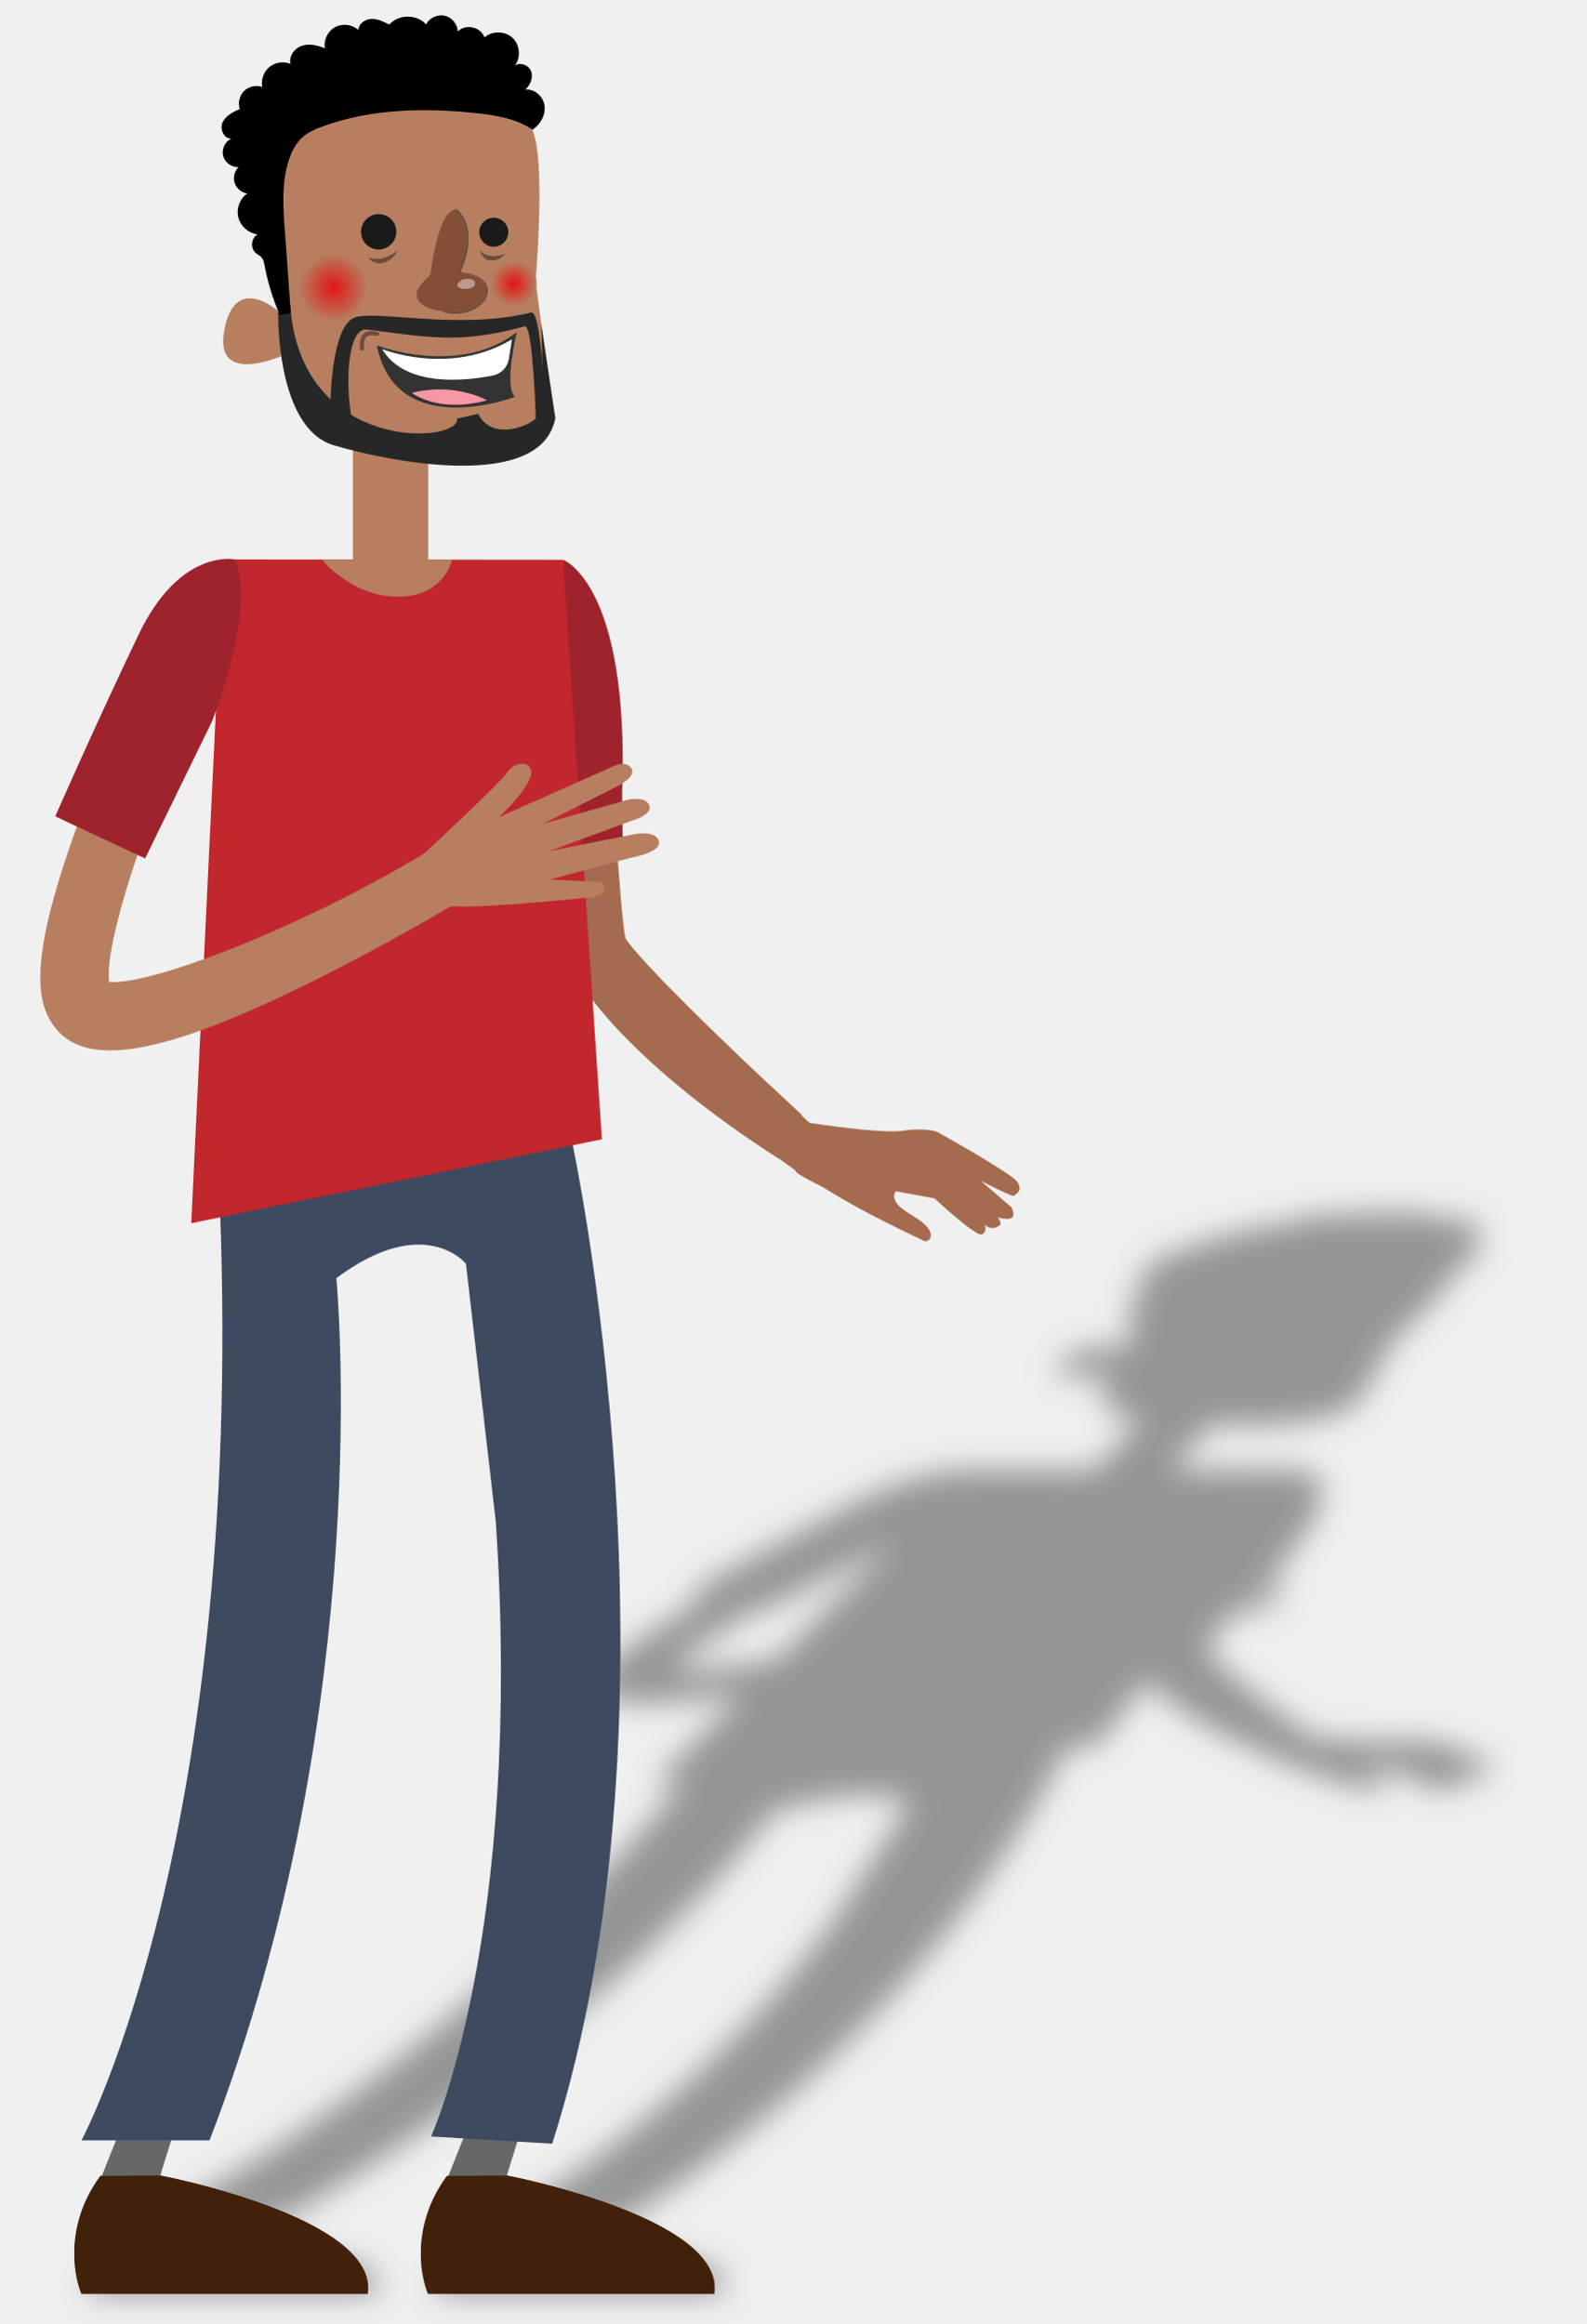
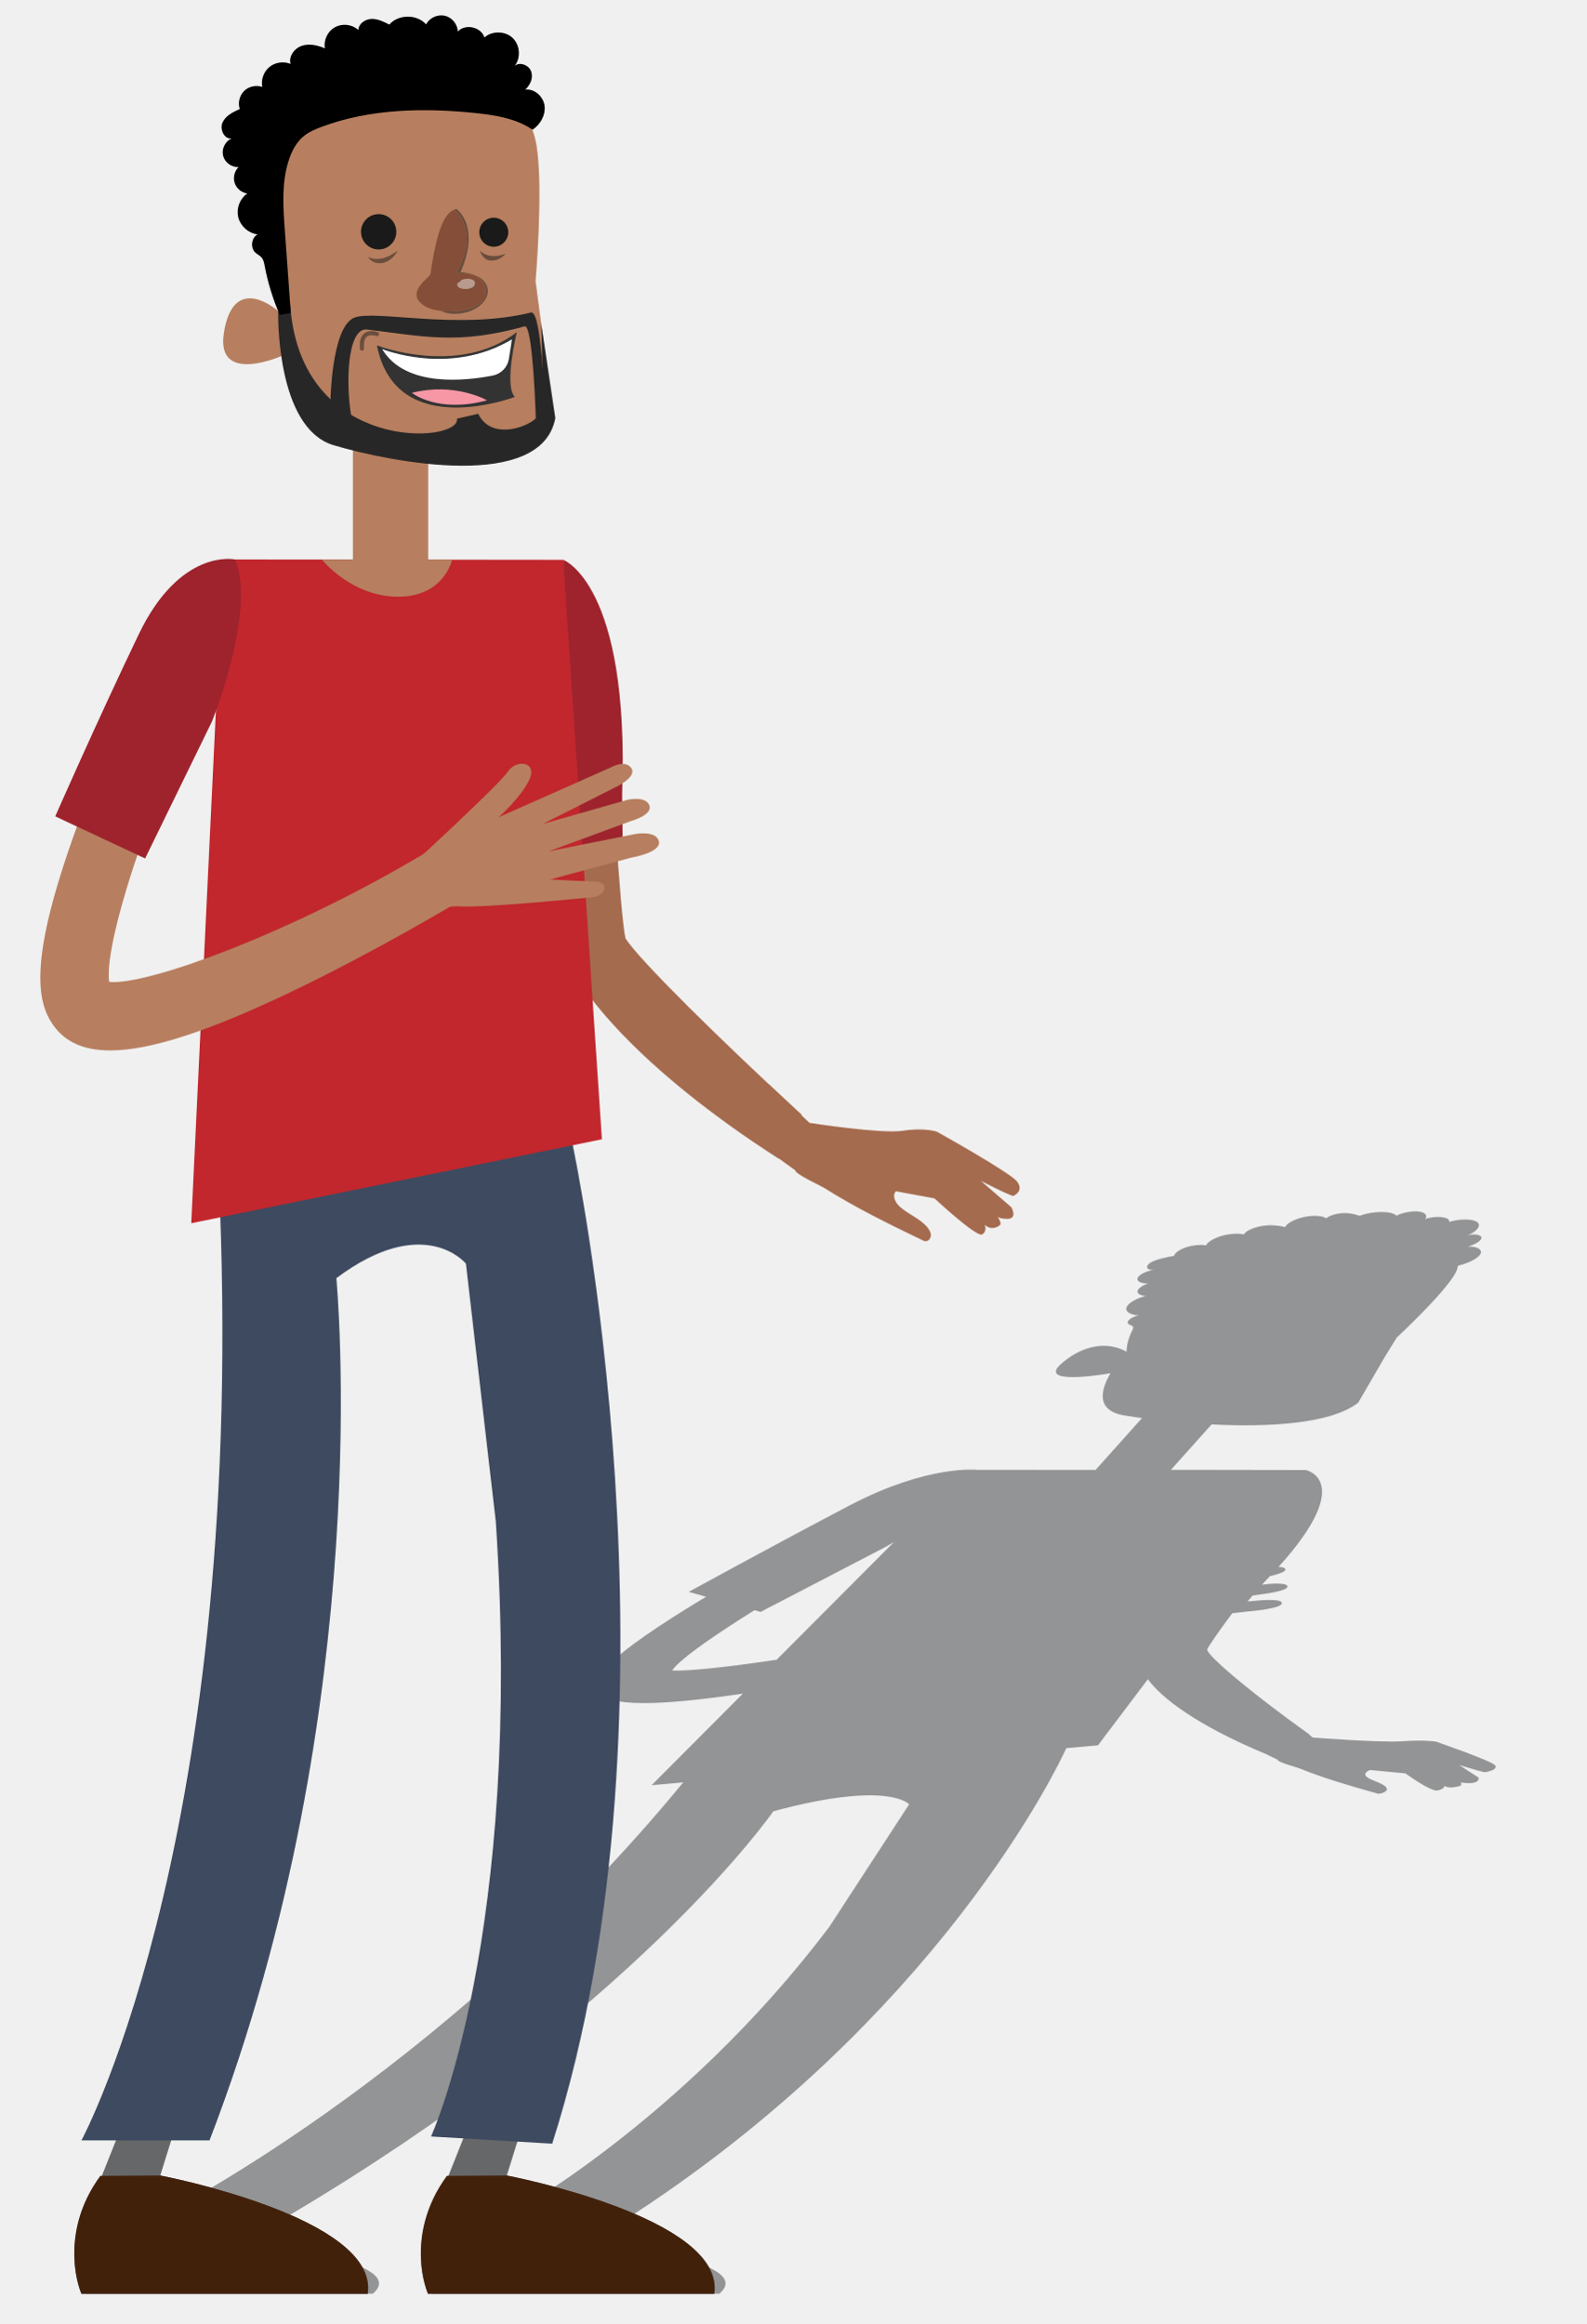
<svg xmlns="http://www.w3.org/2000/svg" width="207px" height="303px" viewBox="0 0 207 303" version="1.1">
  <defs>
-     <filter x="-3.3%" y="-4.3%" width="106.5%" height="108.5%" filterUnits="objectBoundingBox" id="filter-1">
+     <filter x="-3.3%" y="-4.3%" width="106.5%" height="108.5%" filterUnits="objectBoundingBox">
      <feGaussianBlur stdDeviation="2" in="SourceGraphic" />
    </filter>
-     <radialGradient cx="50%" cy="50%" fx="50%" fy="50%" r="50%" id="radialGradient-2">
+     <radialGradient cx="50%" cy="50%" fx="50%" fy="50%" r="50%">
      <stop stop-color="#E31515" offset="0%" />
      <stop stop-color="#B77F5F" offset="100%" />
    </radialGradient>
  </defs>
-   <g id="Page-1" stroke="none" stroke-width="1" fill-rule="evenodd">
-     <g id="etienne-blush">
-       <path d="M141.244,191.722 L142.911,191.721 L148.965,184.962 C148.131,184.85 147.382,184.739 146.74,184.636 C142.851,184.007 143.588,181.267 144.855,179.116 C143.21,179.392 135.028,180.645 138.648,177.686 C143.1,174.043 146.563,176.075 146.943,176.318 C146.964,175.417 147.22,174.474 147.699,173.515 C147.789,173.334 147.887,173.144 147.759,173.006 C147.651,172.883 147.386,172.816 147.229,172.712 C146.794,172.412 147.503,171.785 148.521,171.572 C147.402,171.505 146.746,171.068 146.945,170.522 C147.143,169.975 148.182,169.358 149.444,169.035 C148.742,168.987 148.311,168.726 148.384,168.384 C148.452,168.047 149.019,167.648 149.781,167.401 C148.846,167.429 148.224,167.116 148.389,166.693 C148.548,166.275 149.478,165.795 150.466,165.624 C149.436,165.7 149.375,165.063 150.156,164.641 C150.935,164.218 152.094,163.994 153.15,163.804 C153.23,163.42 153.865,162.968 154.728,162.683 C155.587,162.403 156.631,162.303 157.314,162.436 C157.53,161.985 158.353,161.486 159.367,161.196 C160.381,160.907 161.547,160.831 162.28,161.011 C162.423,160.541 163.655,160.037 164.767,159.885 C165.88,159.733 166.851,159.852 167.619,160.047 C167.882,159.538 168.935,158.983 170.112,158.736 C171.292,158.484 172.512,158.555 173.005,158.907 C173.391,158.512 174.502,158.237 175.336,158.223 C176.166,158.213 176.776,158.394 177.343,158.574 C179.111,157.923 181.527,157.919 182.153,158.56 C182.957,158.156 184.216,157.923 185.065,158.023 C185.913,158.123 186.269,158.55 185.891,159.006 C187.307,158.498 189.202,158.717 189.033,159.372 C190.416,158.949 192.097,158.959 192.683,159.396 C193.271,159.833 192.68,160.636 191.404,161.135 C192.315,160.859 193.299,161.078 193.248,161.472 C193.197,161.866 192.379,162.322 191.467,162.603 C192.746,162.527 193.451,163.035 193.088,163.61 C192.72,164.189 191.499,164.764 190.198,165.087 C190.135,165.393 190.032,165.721 189.847,166.056 C188.35,168.759 182.193,174.465 182.193,174.465 L180.593,177.056 L177.169,182.954 C173.548,185.764 165.347,186.155 158.038,185.792 L152.733,191.716 L155.869,191.714 C155.869,191.714 160.691,191.722 170.335,191.738 C170.335,191.738 176.964,193.089 166.768,204.385 C167.191,204.385 167.548,204.45 167.656,204.645 C167.842,204.982 166.656,205.346 165.655,205.587 C165.453,205.8 165.245,206.017 165.031,206.237 L164.626,206.701 L165.442,206.602 C165.442,206.602 168.009,206.351 167.942,206.954 C167.877,207.557 164.645,207.928 164.645,207.928 L163.391,208.117 L162.723,208.883 L164.4,208.735 C164.4,208.735 167.443,208.469 167.195,209.172 C166.942,209.88 162.659,210.194 162.659,210.194 L160.739,210.414 C158.919,212.864 157.683,214.632 157.454,215.182 C157.835,216.265 162.835,220.374 168.083,224.256 C169.016,224.945 169.836,225.541 170.644,226.118 L171.212,226.626 C171.212,226.626 179.953,227.32 182.931,227.115 C185.914,226.906 187.324,227.168 187.324,227.168 C187.324,227.168 194.722,229.728 195.042,230.27 C195.361,230.811 194.206,231.054 193.781,231.149 C193.59,231.191 192.018,230.735 190.343,230.217 L192.869,231.856 C192.869,231.856 193.076,232.574 191.696,232.574 C190.914,232.569 190.643,232.502 190.549,232.445 C190.614,232.583 190.697,232.859 190.4,232.954 C190.003,233.077 188.932,233.315 188.415,232.939 C188.415,232.939 188.439,233.334 187.54,233.538 C186.646,233.738 183.327,231.305 183.327,231.305 L178.7,230.863 C177.924,231.177 178.003,231.567 178.318,231.799 C178.999,232.298 180.357,232.55 180.81,233.12 C180.921,233.263 180.973,233.429 180.791,233.609 C180.61,233.79 180.133,233.97 179.762,233.961 C175.948,232.892 172.498,231.88 169.493,230.645 C169.185,230.521 166.511,229.799 166.717,229.567 L165.248,228.835 C155.976,224.977 151.514,221.452 149.73,219.026 L143.223,227.643 L139.092,228.012 C138.112,230.157 122.431,263.436 81.007,289.878 L76.579,289.75 L73.318,291.85 C73.318,291.85 99.553,294.424 93.824,299.175 L56.481,299.175 C56.481,299.175 56.404,295.603 65.477,291.873 L69.704,289.55 L65.601,289.432 C65.601,289.432 88.805,276.98 108.169,251.332 L118.585,235.346 C118.585,235.346 115.995,232.168 100.875,236.249 C100.875,236.249 82.686,262.596 36.49,289.674 L31.491,289.674 L28.113,291.85 C28.113,291.85 54.347,294.424 48.619,299.175 L11.275,299.175 C11.275,299.175 11.199,295.603 20.271,291.873 L24.284,289.674 L19.783,289.674 C19.783,289.674 57.232,271.295 89.123,232.476 L84.997,232.844 L96.898,220.904 C91.325,221.729 87.076,222.137 84.015,222.137 C80.311,222.137 78.347,221.538 77.881,220.355 C77.316,218.911 78.747,216.298 92.105,208.264 L89.835,207.633 C89.835,207.633 100.555,201.743 110.812,196.36 C121.07,190.978 127.536,191.714 127.536,191.714 L141.244,191.722 Z M116.629,201.11 C115.958,201.515 115.547,201.752 115.547,201.752 L99.222,210.241 L98.421,210.019 C92.366,213.789 88.409,216.672 87.682,217.89 C89.658,217.99 94.613,217.477 101.304,216.484 L116.629,201.11 Z" id="!shadow" fill="#666768" opacity="0.67" filter="url(#filter-1)" />
-       <g id="!etienne" transform="translate(5, 2)">
-         <path d="M75.583,277.165 L77.017,281.755 C77.017,281.755 48.476,287.175 49.951,297.175 L87.294,297.175 C87.294,297.175 90.57,290.155 84.837,282.315 L81.398,273.665 L76.157,276.535 L75.583,277.165" id="Fill-1188" fill="#666768" transform="translate(69.06121, 285.42) scale(-1, 1) translate(-69.06121, -285.42) " />
-         <path d="M77.017,281.755 C77.017,281.755 48.476,287.175 49.951,297.175 L87.294,297.175 C87.294,297.175 90.57,289.655 84.837,281.805 L77.017,281.755" id="Fill-1189" fill="#42210B" transform="translate(69.06121, 289.465) scale(-1, 1) translate(-69.06121, -289.465) " />
-         <path d="M30.379,277.165 L31.812,281.755 C31.812,281.755 3.272,287.175 4.746,297.175 L42.09,297.175 C42.09,297.175 45.365,290.155 39.633,282.315 L36.193,273.665 L30.952,276.535 L30.379,277.165" id="Fill-1190" fill="#666768" transform="translate(23.85588, 285.42) scale(-1, 1) translate(-23.85588, -285.42) " />
-         <path d="M31.812,281.755 C31.812,281.755 3.272,287.175 4.746,297.175 L42.09,297.175 C42.09,297.175 45.365,289.655 39.633,281.805 L31.812,281.755" id="Fill-1191" fill="#42210B" transform="translate(23.85588, 289.465) scale(-1, 1) translate(-23.85588, -289.465) " />
-         <path d="M11.885,147.145 C11.885,147.145 -3.825,220.065 14.519,277.605 L30.325,276.665 C30.325,276.665 18.272,250.455 21.876,196.465 L25.776,162.815 C25.776,162.815 31.212,156.125 42.677,164.715 C42.677,164.715 37.272,220.175 59.219,277.175 L75.926,277.175 C75.926,277.175 53.323,235.515 58.237,147.345 L11.885,147.145" id="Fill-1192" fill="#3D4A60" transform="translate(40.77382, 212.375) scale(-1, 1) translate(-40.77382, -212.375) " />
-         <path d="M68.88,149.138 L65.902,143.388 C75.838,134.278 87.315,123.018 88.885,120.368 C89.556,117.418 90.777,97.798 91.575,80.238 L99.567,80.598 C99.045,92.088 97.695,119.238 96.451,123.008 C95.183,126.838 87.486,137.208 68.88,149.138" id="Fill-1555" fill="#A56B4E" transform="translate(82.73439, 114.6885) scale(-1, 1) translate(-82.73439, -114.6885) " />
-         <path d="M75.641,71.018 C75.641,71.018 66.961,74.168 67.961,101.538 L67.881,108.738 L76.23,108.778 L75.641,71.018" id="Fill-1556" fill="#9E232D" transform="translate(72.0555, 89.89847) scale(-1, 1) translate(-72.0555, -89.89847) " />
-         <polyline id="Fill-1558" fill="#C1272D" transform="translate(46.72789, 114.2585) scale(-1, 1) translate(-46.72789, -114.2585) " points="24.986 71.018 69.348 70.968 73.512 157.548 19.944 146.598 24.986 71.018" />
-         <polygon id="Fill-1559" fill="#B77F5F" transform="translate(45.94039, 64.66347) scale(-1, 1) translate(-45.94039, -64.66347) " points="41.032 73.078 50.849 73.078 50.849 56.248 41.032 56.248" />
-         <path d="M59.333,44.348 C59.333,44.348 58.534,54.388 52.615,55.928 C46.697,57.458 35.505,59.648 29.166,57.608 C22.828,55.578 24.243,50.978 24.243,50.978 L26.398,34.658 C26.398,34.658 25.35,22.648 26.274,16.958 C27.199,11.278 33.004,6.668 34.269,5.048 C35.534,3.418 45.477,-0.072 52.122,4.178 C58.767,8.428 63.185,11.098 62.925,13.728 C62.664,16.348 59.933,38.608 59.933,38.608 C59.933,38.608 65.796,33.308 67.059,41.438 C68.134,48.348 59.333,44.348 59.333,44.348" id="Fill-1560" fill="#B77F5F" transform="translate(45.62879, 30.29205) scale(-1, 1) translate(-45.62879, -30.29205) " />
-         <path d="M42.118,27.858 C42.322,26.608 43.506,25.748 44.762,25.958 C46.018,26.158 46.87,27.348 46.666,28.598 C46.462,29.858 45.278,30.708 44.022,30.508 C42.766,30.298 41.913,29.118 42.118,27.858" id="Fill-1561" fill="#1A1A1A" transform="translate(44.39201, 28.23225) scale(-1, 1) translate(-44.39201, -28.23225) " />
-         <path d="M57.539,27.988 C57.706,26.958 58.678,26.248 59.71,26.418 C60.742,26.588 61.442,27.558 61.274,28.588 C61.106,29.628 60.134,30.328 59.102,30.158 C58.071,29.988 57.37,29.018 57.539,27.988" id="Fill-1562" fill="#1A1A1A" transform="translate(59.40651, 28.2886) scale(-1, 1) translate(-59.40651, -28.2886) " />
-         <path d="M56.705,38.938 C56.411,38.938 56.12,38.908 55.838,38.868 C55.088,38.748 54.398,38.478 53.864,38.128 C52.879,37.498 52.354,36.608 52.457,35.758 C52.679,33.928 55.063,33.568 56.001,33.498 C53.436,27.588 56.354,25.398 56.481,25.308 C56.525,25.278 56.575,25.258 56.625,25.258 C56.701,25.258 56.776,25.298 56.824,25.368 C56.824,25.368 53.415,27.938 56.598,33.618 C56.598,33.618 56.492,33.608 56.314,33.608 C55.444,33.608 52.861,33.788 52.716,35.838 C52.573,37.838 55.129,38.608 57.444,38.608 C57.854,38.608 58.256,38.588 58.634,38.538 C58.009,38.818 57.349,38.938 56.705,38.938" id="Fill-1563" fill="#6A4D3D" transform="translate(55.53877, 32.09846) scale(-1, 1) translate(-55.53877, -32.09846) " />
-         <path d="M53.445,25.368 C53.445,25.368 50.036,27.938 53.219,33.618 C53.219,33.618 49.512,33.368 49.337,35.838 C49.119,38.898 55.226,39.078 57.111,38.028 C60.203,36.298 56.625,34.208 56.56,33.758 C56.055,30.258 55.194,25.878 53.445,25.368" id="Fill-1566" fill="#844E38" transform="translate(53.84931, 31.98837) scale(-1, 1) translate(-53.84931, -31.98837) " />
-         <path d="M45.33,32.338 C45.142,32.338 44.954,32.318 44.776,32.258 C43.999,32.028 43.397,31.398 43,30.698 C43.576,31.088 44.179,31.468 44.85,31.658 C45.133,31.738 45.429,31.778 45.724,31.778 C46.13,31.778 46.531,31.698 46.883,31.498 C46.593,32.048 45.96,32.338 45.33,32.338" id="Fill-1567" fill="#6A4D3D" transform="translate(44.94139, 31.51846) scale(-1, 1) translate(-44.94139, -31.51846) " />
-         <path d="M59.391,31.988 C58.692,31.988 57.99,31.638 57.585,31.068 C58.045,31.278 58.565,31.398 59.075,31.398 C59.777,31.398 60.459,31.178 60.936,30.668 C60.798,31.218 60.403,31.688 59.89,31.928 C59.726,31.968 59.559,31.988 59.391,31.988" id="Fill-1568" fill="#6A4D3D" transform="translate(59.26039, 31.32847) scale(-1, 1) translate(-59.26039, -31.32847) " />
-         <path d="M55.879,35.698 C55.712,35.698 55.546,35.678 55.383,35.638 C55.167,35.588 54.951,35.498 54.801,35.338 C54.652,35.178 54.585,34.918 54.687,34.728 C54.783,34.538 54.997,34.448 55.203,34.398 C55.339,34.368 55.479,34.358 55.619,34.358 C55.946,34.358 56.273,34.438 56.56,34.588 L56.429,34.618 C56.584,34.748 56.838,34.798 56.933,34.978 C57.004,35.128 56.951,35.308 56.841,35.418 C56.731,35.528 56.576,35.588 56.422,35.628 C56.245,35.678 56.062,35.698 55.879,35.698" id="Fill-1569" fill="#B99A8E" transform="translate(55.8012, 35.02846) scale(-1, 1) translate(-55.8012, -35.02846) " />
-         <path d="M44.159,43.728 C44.151,43.728 44.143,43.728 44.135,43.728 L44.083,43.718 C43.962,43.688 43.879,43.568 43.892,43.438 C43.94,42.908 43.913,42.208 43.509,41.898 C43.331,41.758 43.109,41.718 42.903,41.718 C42.579,41.718 42.295,41.828 42.291,41.828 C42.259,41.838 42.227,41.838 42.195,41.838 C42.087,41.838 41.986,41.778 41.944,41.668 C41.892,41.528 41.962,41.378 42.1,41.318 C42.125,41.318 42.475,41.178 42.901,41.178 C43.202,41.178 43.542,41.248 43.832,41.468 C44.315,41.838 44.515,42.518 44.427,43.488 C44.415,43.628 44.297,43.728 44.159,43.728" id="Fill-1572" fill="#6A4D3D" transform="translate(43.18689, 42.45347) scale(-1, 1) translate(-43.18689, -42.45347) " />
-         <path d="M62.416,43.048 C62.416,43.048 51.741,47.188 44.164,41.318 C44.164,41.318 45.882,48.288 44.428,49.768 C44.428,49.768 59.929,55.688 62.416,43.048" id="Fill-1573" fill="#333333" transform="translate(53.28989, 46.23589) scale(-1, 1) translate(-53.28989, -46.23589) " />
-         <path d="M44.841,42.258 C44.841,42.258 45.036,43.648 45.247,44.858 C45.433,45.928 46.256,46.758 47.319,46.978 C50.776,47.658 58.752,48.608 61.772,43.518 C61.772,43.518 52.992,47.128 44.841,42.258" id="Fill-1574" fill="#FFFFFF" transform="translate(53.30639, 44.89155) scale(-1, 1) translate(-53.30639, -44.89155) " />
-         <path d="M48.722,50.208 C48.722,50.208 52.938,47.808 58.523,49.238 C58.523,49.238 55.13,51.968 48.722,50.208" id="Fill-1575" fill="#F797A5" transform="translate(53.62239, 49.79175) scale(-1, 1) translate(-53.62239, -49.79175) " />
-         <path d="M67.436,38.718 C67.436,38.718 67.773,53.818 60.204,56.068 C52.635,58.318 33.073,62.128 31.281,52.528 L33.139,40.108 C33.139,40.108 32.518,51.378 33.845,52.598 C35.173,53.808 39.665,55.378 41.345,51.968 L44.125,52.608 C43.489,55.808 64.514,57.348 65.864,37.788 L67.436,38.718" id="Fill-1576" fill="#282727" transform="translate(49.35927, 48.26563) scale(-1, 1) translate(-49.35927, -48.26563) " />
-         <path d="M61.214,40.978 C63.86,40.668 64.16,48.708 62.986,53.718 L65.984,50.518 C65.984,50.518 65.888,40.728 62.905,39.448 C60.313,38.328 49.334,41.118 39.82,38.758 C38.428,38.408 38.098,50.308 38.098,50.308 L39.173,53.118 C39.173,53.118 39.533,40.258 40.643,40.568 C49.456,43.008 53.836,41.858 61.214,40.978" id="Fill-1577" fill="#282727" transform="translate(52.04089, 46.23468) scale(-1, 1) translate(-52.04089, -46.23468) " />
-         <path d="M63.834,19.788 C64.375,20.308 64.584,21.148 64.35,21.858 C64.117,22.578 63.452,23.128 62.708,23.228 C63.68,23.908 64.166,25.208 63.875,26.358 C63.585,27.508 62.537,28.428 61.359,28.568 C62.185,29.018 62.333,30.338 61.63,30.968 C61.379,31.188 61.055,31.328 60.836,31.588 C60.585,31.878 60.512,32.278 60.441,32.658 C60.027,34.858 59.365,37.018 58.47,39.068 C57.989,38.988 57.508,38.898 57.026,38.818 C57.289,35.198 57.551,31.578 57.813,27.958 C58.04,24.828 58.254,21.588 57.197,18.628 C56.82,17.568 56.266,16.548 55.411,15.818 C54.715,15.228 53.858,14.858 53.001,14.538 C46.64,12.178 39.655,12.038 32.907,12.748 C30.317,13.018 27.64,13.448 25.489,14.918 C24.477,14.238 23.771,13.028 23.922,11.808 C24.074,10.598 25.234,9.528 26.445,9.688 C25.784,9.098 25.374,8.138 25.676,7.308 C25.978,6.478 27.158,6.018 27.822,6.598 C26.993,5.548 27.121,3.858 28.1,2.938 C29.078,2.018 30.767,1.998 31.772,2.888 C32.19,1.508 34.28,1.048 35.241,2.118 C35.272,1.158 36.01,0.258 36.948,0.048 C37.886,-0.162 38.937,0.328 39.379,1.178 C40.579,-0.172 42.991,-0.162 44.176,1.208 C44.905,0.828 45.677,0.448 46.498,0.468 C47.319,0.498 48.184,1.078 48.217,1.908 C49.024,1.168 50.308,1.018 51.263,1.548 C52.218,2.068 52.774,3.238 52.582,4.308 C53.524,3.898 54.601,3.648 55.578,3.968 C56.554,4.288 57.335,5.348 57.057,6.338 C57.952,5.958 59.05,6.118 59.804,6.728 C60.558,7.338 60.935,8.388 60.747,9.338 C61.549,9.058 62.503,9.268 63.111,9.858 C63.719,10.458 63.95,11.408 63.685,12.218 C64.571,12.618 65.53,13.088 65.931,13.978 C66.333,14.868 65.702,16.208 64.74,16.048 C65.575,16.408 66.075,17.418 65.86,18.298 C65.646,19.188 64.743,19.848 63.834,19.788" id="Fill-1578" fill="#000000" transform="translate(44.97802, 19.53423) scale(-1, 1) translate(-44.97802, -19.53423) " />
-         <path d="M36.983,70.968 L53.983,70.988 C53.983,70.988 50.108,75.828 44.045,75.828 C37.983,75.828 36.983,70.968 36.983,70.968" id="Fill-1579" fill="#B77F5F" transform="translate(45.48289, 73.39847) scale(-1, 1) translate(-45.48289, -73.39847) " />
-         <path d="M45.832,135.008 C40.609,135.008 32.992,132.508 22.337,127.418 C11.109,122.048 0.696,115.788 0.258,115.518 L4.356,109.018 C21.865,119.568 40.985,126.578 45.968,126.068 C46.741,120.618 39.651,99.318 28.899,77.908 L36.119,73.668 C36.353,74.128 41.91,85.228 46.949,97.528 C56.577,121.038 55.694,127.768 53.561,131.258 C52.036,133.748 49.536,135.008 45.832,135.008" id="Fill-1580" fill="#B77F5F" transform="translate(27.60252, 104.3385) scale(-1, 1) translate(-27.60252, -104.3385) " />
-         <path d="M80.968,112.868 C80.968,112.868 67.415,100.438 66.281,98.708 C65.148,96.978 62.399,97.318 63.384,99.598 C64.369,101.868 67.434,104.598 67.434,104.598 L52.896,98.138 C52.896,98.138 50.948,96.988 50.123,98.188 C49.298,99.388 52.33,100.748 52.33,100.748 L61.681,105.468 L50.584,102.308 C50.584,102.308 48.243,101.778 47.769,103.048 C47.294,104.318 50.194,105.098 50.194,105.098 L60.935,109.048 L49.716,106.798 C49.716,106.798 46.911,106.238 46.53,107.718 C46.149,109.208 50.151,109.868 50.151,109.868 L60.727,112.708 L54.465,113.028 C54.465,113.028 53.362,113.148 53.705,114.088 C54.048,115.018 55.468,115.048 55.468,115.048 C55.468,115.048 69.458,116.458 72.622,116.218 C75.785,115.988 80.274,119.028 80.274,119.028 L80.963,113.308 L80.968,112.868" id="Fill-1581" fill="#B77F5F" transform="translate(63.73668, 108.3214) scale(-1, 1) translate(-63.73668, -108.3214) " />
-         <path d="M2.981,70.968 C2.981,70.968 10.106,69.418 15.544,80.748 C20.981,92.078 26.426,104.478 26.426,104.478 L14.703,109.968 L5.981,92.098 C5.981,92.098 0.148,77.528 2.981,70.968" id="Fill-1582" fill="#9E232D" transform="translate(14.31551, 90.4327) scale(-1, 1) translate(-14.31551, -90.4327) " />
-         <path d="M114.313,144.458 C114.313,144.458 104.951,145.918 102.156,145.488 C99.36,145.048 97.716,145.598 97.716,145.598 C97.716,145.598 88.025,150.988 87.22,152.128 C86.416,153.268 87.354,153.778 87.694,153.978 C87.846,154.068 89.827,153.108 91.966,152.018 L87.972,155.468 C87.972,155.468 87.122,156.978 88.502,156.978 C89.289,156.968 89.619,156.828 89.764,156.708 C89.576,156.998 89.246,157.578 89.458,157.778 C89.744,158.038 90.603,158.538 91.456,157.748 C91.456,157.748 91.079,158.578 91.795,159.008 C92.51,159.428 98.007,154.308 98.007,154.308 L103.03,153.378 L103.106,153.458 C103.525,154.038 103.097,154.858 102.574,155.348 C101.446,156.398 99.863,156.928 98.899,158.128 C98.661,158.428 98.46,158.778 98.48,159.158 C98.499,159.538 98.815,159.918 99.194,159.898 C99.334,159.888 99.464,159.818 99.59,159.758 C103.965,157.648 108.322,155.518 112.433,152.918 C112.851,152.658 116.172,151.138 116.174,150.648 L128,142.078 L119.562,139.468 L114.313,144.458" id="Fill-1554" fill="#A56B4E" transform="translate(107.4514, 149.6838) scale(-1, 1) translate(-107.4514, -149.6838) " />
-         <circle id="Oval-4" fill="url(#radialGradient-2)" cx="38.5" cy="35.5" r="4.5" />
-         <circle id="Oval-4-Copy" fill="url(#radialGradient-2)" cx="62" cy="35" r="3" />
+   <g stroke="none" stroke-width="1" fill-rule="evenodd">
+     <g>
+       <path d="M141.244,191.722 L142.911,191.721 L148.965,184.962 C148.131,184.85 147.382,184.739 146.74,184.636 C142.851,184.007 143.588,181.267 144.855,179.116 C143.21,179.392 135.028,180.645 138.648,177.686 C143.1,174.043 146.563,176.075 146.943,176.318 C146.964,175.417 147.22,174.474 147.699,173.515 C147.789,173.334 147.887,173.144 147.759,173.006 C147.651,172.883 147.386,172.816 147.229,172.712 C146.794,172.412 147.503,171.785 148.521,171.572 C147.402,171.505 146.746,171.068 146.945,170.522 C147.143,169.975 148.182,169.358 149.444,169.035 C148.742,168.987 148.311,168.726 148.384,168.384 C148.452,168.047 149.019,167.648 149.781,167.401 C148.846,167.429 148.224,167.116 148.389,166.693 C148.548,166.275 149.478,165.795 150.466,165.624 C149.436,165.7 149.375,165.063 150.156,164.641 C150.935,164.218 152.094,163.994 153.15,163.804 C153.23,163.42 153.865,162.968 154.728,162.683 C155.587,162.403 156.631,162.303 157.314,162.436 C157.53,161.985 158.353,161.486 159.367,161.196 C160.381,160.907 161.547,160.831 162.28,161.011 C162.423,160.541 163.655,160.037 164.767,159.885 C165.88,159.733 166.851,159.852 167.619,160.047 C167.882,159.538 168.935,158.983 170.112,158.736 C171.292,158.484 172.512,158.555 173.005,158.907 C173.391,158.512 174.502,158.237 175.336,158.223 C176.166,158.213 176.776,158.394 177.343,158.574 C179.111,157.923 181.527,157.919 182.153,158.56 C182.957,158.156 184.216,157.923 185.065,158.023 C185.913,158.123 186.269,158.55 185.891,159.006 C187.307,158.498 189.202,158.717 189.033,159.372 C190.416,158.949 192.097,158.959 192.683,159.396 C193.271,159.833 192.68,160.636 191.404,161.135 C192.315,160.859 193.299,161.078 193.248,161.472 C193.197,161.866 192.379,162.322 191.467,162.603 C192.746,162.527 193.451,163.035 193.088,163.61 C192.72,164.189 191.499,164.764 190.198,165.087 C190.135,165.393 190.032,165.721 189.847,166.056 C188.35,168.759 182.193,174.465 182.193,174.465 L180.593,177.056 L177.169,182.954 C173.548,185.764 165.347,186.155 158.038,185.792 L152.733,191.716 L155.869,191.714 C155.869,191.714 160.691,191.722 170.335,191.738 C170.335,191.738 176.964,193.089 166.768,204.385 C167.191,204.385 167.548,204.45 167.656,204.645 C167.842,204.982 166.656,205.346 165.655,205.587 C165.453,205.8 165.245,206.017 165.031,206.237 L164.626,206.701 L165.442,206.602 C165.442,206.602 168.009,206.351 167.942,206.954 C167.877,207.557 164.645,207.928 164.645,207.928 L163.391,208.117 L162.723,208.883 L164.4,208.735 C164.4,208.735 167.443,208.469 167.195,209.172 C166.942,209.88 162.659,210.194 162.659,210.194 L160.739,210.414 C158.919,212.864 157.683,214.632 157.454,215.182 C157.835,216.265 162.835,220.374 168.083,224.256 C169.016,224.945 169.836,225.541 170.644,226.118 L171.212,226.626 C171.212,226.626 179.953,227.32 182.931,227.115 C185.914,226.906 187.324,227.168 187.324,227.168 C187.324,227.168 194.722,229.728 195.042,230.27 C195.361,230.811 194.206,231.054 193.781,231.149 C193.59,231.191 192.018,230.735 190.343,230.217 L192.869,231.856 C192.869,231.856 193.076,232.574 191.696,232.574 C190.914,232.569 190.643,232.502 190.549,232.445 C190.614,232.583 190.697,232.859 190.4,232.954 C190.003,233.077 188.932,233.315 188.415,232.939 C188.415,232.939 188.439,233.334 187.54,233.538 C186.646,233.738 183.327,231.305 183.327,231.305 L178.7,230.863 C177.924,231.177 178.003,231.567 178.318,231.799 C178.999,232.298 180.357,232.55 180.81,233.12 C180.921,233.263 180.973,233.429 180.791,233.609 C180.61,233.79 180.133,233.97 179.762,233.961 C175.948,232.892 172.498,231.88 169.493,230.645 C169.185,230.521 166.511,229.799 166.717,229.567 L165.248,228.835 C155.976,224.977 151.514,221.452 149.73,219.026 L143.223,227.643 L139.092,228.012 C138.112,230.157 122.431,263.436 81.007,289.878 L76.579,289.75 L73.318,291.85 C73.318,291.85 99.553,294.424 93.824,299.175 L56.481,299.175 C56.481,299.175 56.404,295.603 65.477,291.873 L69.704,289.55 L65.601,289.432 C65.601,289.432 88.805,276.98 108.169,251.332 L118.585,235.346 C118.585,235.346 115.995,232.168 100.875,236.249 C100.875,236.249 82.686,262.596 36.49,289.674 L31.491,289.674 L28.113,291.85 C28.113,291.85 54.347,294.424 48.619,299.175 L11.275,299.175 C11.275,299.175 11.199,295.603 20.271,291.873 L24.284,289.674 L19.783,289.674 C19.783,289.674 57.232,271.295 89.123,232.476 L84.997,232.844 L96.898,220.904 C91.325,221.729 87.076,222.137 84.015,222.137 C80.311,222.137 78.347,221.538 77.881,220.355 C77.316,218.911 78.747,216.298 92.105,208.264 L89.835,207.633 C89.835,207.633 100.555,201.743 110.812,196.36 C121.07,190.978 127.536,191.714 127.536,191.714 L141.244,191.722 Z M116.629,201.11 C115.958,201.515 115.547,201.752 115.547,201.752 L99.222,210.241 L98.421,210.019 C92.366,213.789 88.409,216.672 87.682,217.89 C89.658,217.99 94.613,217.477 101.304,216.484 L116.629,201.11 Z" fill="#666768" opacity="0.67" filter="url(#filter-1)" />
+       <g transform="translate(5, 2)">
+         <path d="M75.583,277.165 L77.017,281.755 C77.017,281.755 48.476,287.175 49.951,297.175 L87.294,297.175 C87.294,297.175 90.57,290.155 84.837,282.315 L81.398,273.665 L76.157,276.535 L75.583,277.165" fill="#666768" transform="translate(69.06121, 285.42) scale(-1, 1) translate(-69.06121, -285.42) " />
+         <path d="M77.017,281.755 C77.017,281.755 48.476,287.175 49.951,297.175 L87.294,297.175 C87.294,297.175 90.57,289.655 84.837,281.805 L77.017,281.755" fill="#42210B" transform="translate(69.06121, 289.465) scale(-1, 1) translate(-69.06121, -289.465) " />
+         <path d="M30.379,277.165 L31.812,281.755 C31.812,281.755 3.272,287.175 4.746,297.175 L42.09,297.175 C42.09,297.175 45.365,290.155 39.633,282.315 L36.193,273.665 L30.952,276.535 L30.379,277.165" fill="#666768" transform="translate(23.85588, 285.42) scale(-1, 1) translate(-23.85588, -285.42) " />
+         <path d="M31.812,281.755 C31.812,281.755 3.272,287.175 4.746,297.175 L42.09,297.175 C42.09,297.175 45.365,289.655 39.633,281.805 L31.812,281.755" fill="#42210B" transform="translate(23.85588, 289.465) scale(-1, 1) translate(-23.85588, -289.465) " />
+         <path d="M11.885,147.145 C11.885,147.145 -3.825,220.065 14.519,277.605 L30.325,276.665 C30.325,276.665 18.272,250.455 21.876,196.465 L25.776,162.815 C25.776,162.815 31.212,156.125 42.677,164.715 C42.677,164.715 37.272,220.175 59.219,277.175 L75.926,277.175 C75.926,277.175 53.323,235.515 58.237,147.345 L11.885,147.145" fill="#3D4A60" transform="translate(40.77382, 212.375) scale(-1, 1) translate(-40.77382, -212.375) " />
+         <path d="M68.88,149.138 L65.902,143.388 C75.838,134.278 87.315,123.018 88.885,120.368 C89.556,117.418 90.777,97.798 91.575,80.238 L99.567,80.598 C99.045,92.088 97.695,119.238 96.451,123.008 C95.183,126.838 87.486,137.208 68.88,149.138" fill="#A56B4E" transform="translate(82.73439, 114.6885) scale(-1, 1) translate(-82.73439, -114.6885) " />
+         <path d="M75.641,71.018 C75.641,71.018 66.961,74.168 67.961,101.538 L67.881,108.738 L76.23,108.778 L75.641,71.018" fill="#9E232D" transform="translate(72.0555, 89.89847) scale(-1, 1) translate(-72.0555, -89.89847) " />
+         <polyline fill="#C1272D" transform="translate(46.72789, 114.2585) scale(-1, 1) translate(-46.72789, -114.2585) " points="24.986 71.018 69.348 70.968 73.512 157.548 19.944 146.598 24.986 71.018" />
+         <polygon fill="#B77F5F" transform="translate(45.94039, 64.66347) scale(-1, 1) translate(-45.94039, -64.66347) " points="41.032 73.078 50.849 73.078 50.849 56.248 41.032 56.248" />
+         <path d="M59.333,44.348 C59.333,44.348 58.534,54.388 52.615,55.928 C46.697,57.458 35.505,59.648 29.166,57.608 C22.828,55.578 24.243,50.978 24.243,50.978 L26.398,34.658 C26.398,34.658 25.35,22.648 26.274,16.958 C27.199,11.278 33.004,6.668 34.269,5.048 C35.534,3.418 45.477,-0.072 52.122,4.178 C58.767,8.428 63.185,11.098 62.925,13.728 C62.664,16.348 59.933,38.608 59.933,38.608 C59.933,38.608 65.796,33.308 67.059,41.438 C68.134,48.348 59.333,44.348 59.333,44.348" fill="#B77F5F" transform="translate(45.62879, 30.29205) scale(-1, 1) translate(-45.62879, -30.29205) " />
+         <path d="M42.118,27.858 C42.322,26.608 43.506,25.748 44.762,25.958 C46.018,26.158 46.87,27.348 46.666,28.598 C46.462,29.858 45.278,30.708 44.022,30.508 C42.766,30.298 41.913,29.118 42.118,27.858" fill="#1A1A1A" transform="translate(44.39201, 28.23225) scale(-1, 1) translate(-44.39201, -28.23225) " />
+         <path d="M57.539,27.988 C57.706,26.958 58.678,26.248 59.71,26.418 C60.742,26.588 61.442,27.558 61.274,28.588 C61.106,29.628 60.134,30.328 59.102,30.158 C58.071,29.988 57.37,29.018 57.539,27.988" fill="#1A1A1A" transform="translate(59.40651, 28.2886) scale(-1, 1) translate(-59.40651, -28.2886) " />
+         <path d="M56.705,38.938 C56.411,38.938 56.12,38.908 55.838,38.868 C55.088,38.748 54.398,38.478 53.864,38.128 C52.879,37.498 52.354,36.608 52.457,35.758 C52.679,33.928 55.063,33.568 56.001,33.498 C53.436,27.588 56.354,25.398 56.481,25.308 C56.525,25.278 56.575,25.258 56.625,25.258 C56.701,25.258 56.776,25.298 56.824,25.368 C56.824,25.368 53.415,27.938 56.598,33.618 C56.598,33.618 56.492,33.608 56.314,33.608 C55.444,33.608 52.861,33.788 52.716,35.838 C52.573,37.838 55.129,38.608 57.444,38.608 C57.854,38.608 58.256,38.588 58.634,38.538 C58.009,38.818 57.349,38.938 56.705,38.938" fill="#6A4D3D" transform="translate(55.53877, 32.09846) scale(-1, 1) translate(-55.53877, -32.09846) " />
+         <path d="M53.445,25.368 C53.445,25.368 50.036,27.938 53.219,33.618 C53.219,33.618 49.512,33.368 49.337,35.838 C49.119,38.898 55.226,39.078 57.111,38.028 C60.203,36.298 56.625,34.208 56.56,33.758 C56.055,30.258 55.194,25.878 53.445,25.368" fill="#844E38" transform="translate(53.84931, 31.98837) scale(-1, 1) translate(-53.84931, -31.98837) " />
+         <path d="M45.33,32.338 C45.142,32.338 44.954,32.318 44.776,32.258 C43.999,32.028 43.397,31.398 43,30.698 C43.576,31.088 44.179,31.468 44.85,31.658 C45.133,31.738 45.429,31.778 45.724,31.778 C46.13,31.778 46.531,31.698 46.883,31.498 C46.593,32.048 45.96,32.338 45.33,32.338" fill="#6A4D3D" transform="translate(44.94139, 31.51846) scale(-1, 1) translate(-44.94139, -31.51846) " />
+         <path d="M59.391,31.988 C58.692,31.988 57.99,31.638 57.585,31.068 C58.045,31.278 58.565,31.398 59.075,31.398 C59.777,31.398 60.459,31.178 60.936,30.668 C60.798,31.218 60.403,31.688 59.89,31.928 C59.726,31.968 59.559,31.988 59.391,31.988" fill="#6A4D3D" transform="translate(59.26039, 31.32847) scale(-1, 1) translate(-59.26039, -31.32847) " />
+         <path d="M55.879,35.698 C55.712,35.698 55.546,35.678 55.383,35.638 C55.167,35.588 54.951,35.498 54.801,35.338 C54.652,35.178 54.585,34.918 54.687,34.728 C54.783,34.538 54.997,34.448 55.203,34.398 C55.339,34.368 55.479,34.358 55.619,34.358 C55.946,34.358 56.273,34.438 56.56,34.588 L56.429,34.618 C56.584,34.748 56.838,34.798 56.933,34.978 C57.004,35.128 56.951,35.308 56.841,35.418 C56.731,35.528 56.576,35.588 56.422,35.628 C56.245,35.678 56.062,35.698 55.879,35.698" fill="#B99A8E" transform="translate(55.8012, 35.02846) scale(-1, 1) translate(-55.8012, -35.02846) " />
+         <path d="M44.159,43.728 C44.151,43.728 44.143,43.728 44.135,43.728 L44.083,43.718 C43.962,43.688 43.879,43.568 43.892,43.438 C43.94,42.908 43.913,42.208 43.509,41.898 C43.331,41.758 43.109,41.718 42.903,41.718 C42.579,41.718 42.295,41.828 42.291,41.828 C42.259,41.838 42.227,41.838 42.195,41.838 C42.087,41.838 41.986,41.778 41.944,41.668 C41.892,41.528 41.962,41.378 42.1,41.318 C42.125,41.318 42.475,41.178 42.901,41.178 C43.202,41.178 43.542,41.248 43.832,41.468 C44.315,41.838 44.515,42.518 44.427,43.488 C44.415,43.628 44.297,43.728 44.159,43.728" fill="#6A4D3D" transform="translate(43.18689, 42.45347) scale(-1, 1) translate(-43.18689, -42.45347) " />
+         <path d="M62.416,43.048 C62.416,43.048 51.741,47.188 44.164,41.318 C44.164,41.318 45.882,48.288 44.428,49.768 C44.428,49.768 59.929,55.688 62.416,43.048" fill="#333333" transform="translate(53.28989, 46.23589) scale(-1, 1) translate(-53.28989, -46.23589) " />
+         <path d="M44.841,42.258 C44.841,42.258 45.036,43.648 45.247,44.858 C45.433,45.928 46.256,46.758 47.319,46.978 C50.776,47.658 58.752,48.608 61.772,43.518 C61.772,43.518 52.992,47.128 44.841,42.258" fill="#FFFFFF" transform="translate(53.30639, 44.89155) scale(-1, 1) translate(-53.30639, -44.89155) " />
+         <path d="M48.722,50.208 C48.722,50.208 52.938,47.808 58.523,49.238 C58.523,49.238 55.13,51.968 48.722,50.208" fill="#F797A5" transform="translate(53.62239, 49.79175) scale(-1, 1) translate(-53.62239, -49.79175) " />
+         <path d="M67.436,38.718 C67.436,38.718 67.773,53.818 60.204,56.068 C52.635,58.318 33.073,62.128 31.281,52.528 L33.139,40.108 C33.139,40.108 32.518,51.378 33.845,52.598 C35.173,53.808 39.665,55.378 41.345,51.968 L44.125,52.608 C43.489,55.808 64.514,57.348 65.864,37.788 L67.436,38.718" fill="#282727" transform="translate(49.35927, 48.26563) scale(-1, 1) translate(-49.35927, -48.26563) " />
+         <path d="M61.214,40.978 C63.86,40.668 64.16,48.708 62.986,53.718 L65.984,50.518 C65.984,50.518 65.888,40.728 62.905,39.448 C60.313,38.328 49.334,41.118 39.82,38.758 C38.428,38.408 38.098,50.308 38.098,50.308 L39.173,53.118 C39.173,53.118 39.533,40.258 40.643,40.568 C49.456,43.008 53.836,41.858 61.214,40.978" fill="#282727" transform="translate(52.04089, 46.23468) scale(-1, 1) translate(-52.04089, -46.23468) " />
+         <path d="M63.834,19.788 C64.375,20.308 64.584,21.148 64.35,21.858 C64.117,22.578 63.452,23.128 62.708,23.228 C63.68,23.908 64.166,25.208 63.875,26.358 C63.585,27.508 62.537,28.428 61.359,28.568 C62.185,29.018 62.333,30.338 61.63,30.968 C61.379,31.188 61.055,31.328 60.836,31.588 C60.585,31.878 60.512,32.278 60.441,32.658 C60.027,34.858 59.365,37.018 58.47,39.068 C57.989,38.988 57.508,38.898 57.026,38.818 C57.289,35.198 57.551,31.578 57.813,27.958 C58.04,24.828 58.254,21.588 57.197,18.628 C56.82,17.568 56.266,16.548 55.411,15.818 C54.715,15.228 53.858,14.858 53.001,14.538 C46.64,12.178 39.655,12.038 32.907,12.748 C30.317,13.018 27.64,13.448 25.489,14.918 C24.477,14.238 23.771,13.028 23.922,11.808 C24.074,10.598 25.234,9.528 26.445,9.688 C25.784,9.098 25.374,8.138 25.676,7.308 C25.978,6.478 27.158,6.018 27.822,6.598 C26.993,5.548 27.121,3.858 28.1,2.938 C29.078,2.018 30.767,1.998 31.772,2.888 C32.19,1.508 34.28,1.048 35.241,2.118 C35.272,1.158 36.01,0.258 36.948,0.048 C37.886,-0.162 38.937,0.328 39.379,1.178 C40.579,-0.172 42.991,-0.162 44.176,1.208 C44.905,0.828 45.677,0.448 46.498,0.468 C47.319,0.498 48.184,1.078 48.217,1.908 C49.024,1.168 50.308,1.018 51.263,1.548 C52.218,2.068 52.774,3.238 52.582,4.308 C53.524,3.898 54.601,3.648 55.578,3.968 C56.554,4.288 57.335,5.348 57.057,6.338 C57.952,5.958 59.05,6.118 59.804,6.728 C60.558,7.338 60.935,8.388 60.747,9.338 C61.549,9.058 62.503,9.268 63.111,9.858 C63.719,10.458 63.95,11.408 63.685,12.218 C64.571,12.618 65.53,13.088 65.931,13.978 C66.333,14.868 65.702,16.208 64.74,16.048 C65.575,16.408 66.075,17.418 65.86,18.298 C65.646,19.188 64.743,19.848 63.834,19.788" fill="#000000" transform="translate(44.97802, 19.53423) scale(-1, 1) translate(-44.97802, -19.53423) " />
+         <path d="M36.983,70.968 L53.983,70.988 C53.983,70.988 50.108,75.828 44.045,75.828 C37.983,75.828 36.983,70.968 36.983,70.968" fill="#B77F5F" transform="translate(45.48289, 73.39847) scale(-1, 1) translate(-45.48289, -73.39847) " />
+         <path d="M45.832,135.008 C40.609,135.008 32.992,132.508 22.337,127.418 C11.109,122.048 0.696,115.788 0.258,115.518 L4.356,109.018 C21.865,119.568 40.985,126.578 45.968,126.068 C46.741,120.618 39.651,99.318 28.899,77.908 L36.119,73.668 C36.353,74.128 41.91,85.228 46.949,97.528 C56.577,121.038 55.694,127.768 53.561,131.258 C52.036,133.748 49.536,135.008 45.832,135.008" fill="#B77F5F" transform="translate(27.60252, 104.3385) scale(-1, 1) translate(-27.60252, -104.3385) " />
+         <path d="M80.968,112.868 C80.968,112.868 67.415,100.438 66.281,98.708 C65.148,96.978 62.399,97.318 63.384,99.598 C64.369,101.868 67.434,104.598 67.434,104.598 L52.896,98.138 C52.896,98.138 50.948,96.988 50.123,98.188 C49.298,99.388 52.33,100.748 52.33,100.748 L61.681,105.468 L50.584,102.308 C50.584,102.308 48.243,101.778 47.769,103.048 C47.294,104.318 50.194,105.098 50.194,105.098 L60.935,109.048 L49.716,106.798 C49.716,106.798 46.911,106.238 46.53,107.718 C46.149,109.208 50.151,109.868 50.151,109.868 L60.727,112.708 L54.465,113.028 C54.465,113.028 53.362,113.148 53.705,114.088 C54.048,115.018 55.468,115.048 55.468,115.048 C55.468,115.048 69.458,116.458 72.622,116.218 C75.785,115.988 80.274,119.028 80.274,119.028 L80.963,113.308 L80.968,112.868" fill="#B77F5F" transform="translate(63.73668, 108.3214) scale(-1, 1) translate(-63.73668, -108.3214) " />
+         <path d="M2.981,70.968 C2.981,70.968 10.106,69.418 15.544,80.748 C20.981,92.078 26.426,104.478 26.426,104.478 L14.703,109.968 L5.981,92.098 C5.981,92.098 0.148,77.528 2.981,70.968" fill="#9E232D" transform="translate(14.31551, 90.4327) scale(-1, 1) translate(-14.31551, -90.4327) " />
+         <path d="M114.313,144.458 C114.313,144.458 104.951,145.918 102.156,145.488 C99.36,145.048 97.716,145.598 97.716,145.598 C97.716,145.598 88.025,150.988 87.22,152.128 C86.416,153.268 87.354,153.778 87.694,153.978 C87.846,154.068 89.827,153.108 91.966,152.018 L87.972,155.468 C87.972,155.468 87.122,156.978 88.502,156.978 C89.289,156.968 89.619,156.828 89.764,156.708 C89.576,156.998 89.246,157.578 89.458,157.778 C89.744,158.038 90.603,158.538 91.456,157.748 C91.456,157.748 91.079,158.578 91.795,159.008 C92.51,159.428 98.007,154.308 98.007,154.308 L103.03,153.378 L103.106,153.458 C103.525,154.038 103.097,154.858 102.574,155.348 C101.446,156.398 99.863,156.928 98.899,158.128 C98.661,158.428 98.46,158.778 98.48,159.158 C98.499,159.538 98.815,159.918 99.194,159.898 C99.334,159.888 99.464,159.818 99.59,159.758 C103.965,157.648 108.322,155.518 112.433,152.918 C112.851,152.658 116.172,151.138 116.174,150.648 L128,142.078 L119.562,139.468 L114.313,144.458" fill="#A56B4E" transform="translate(107.4514, 149.6838) scale(-1, 1) translate(-107.4514, -149.6838) " />
+         <circle fill="url(#radialGradient-2)" cx="38.5" cy="35.5" r="4.5" />
+         <circle fill="url(#radialGradient-2)" cx="62" cy="35" r="3" />
      </g>
    </g>
  </g>
</svg>
